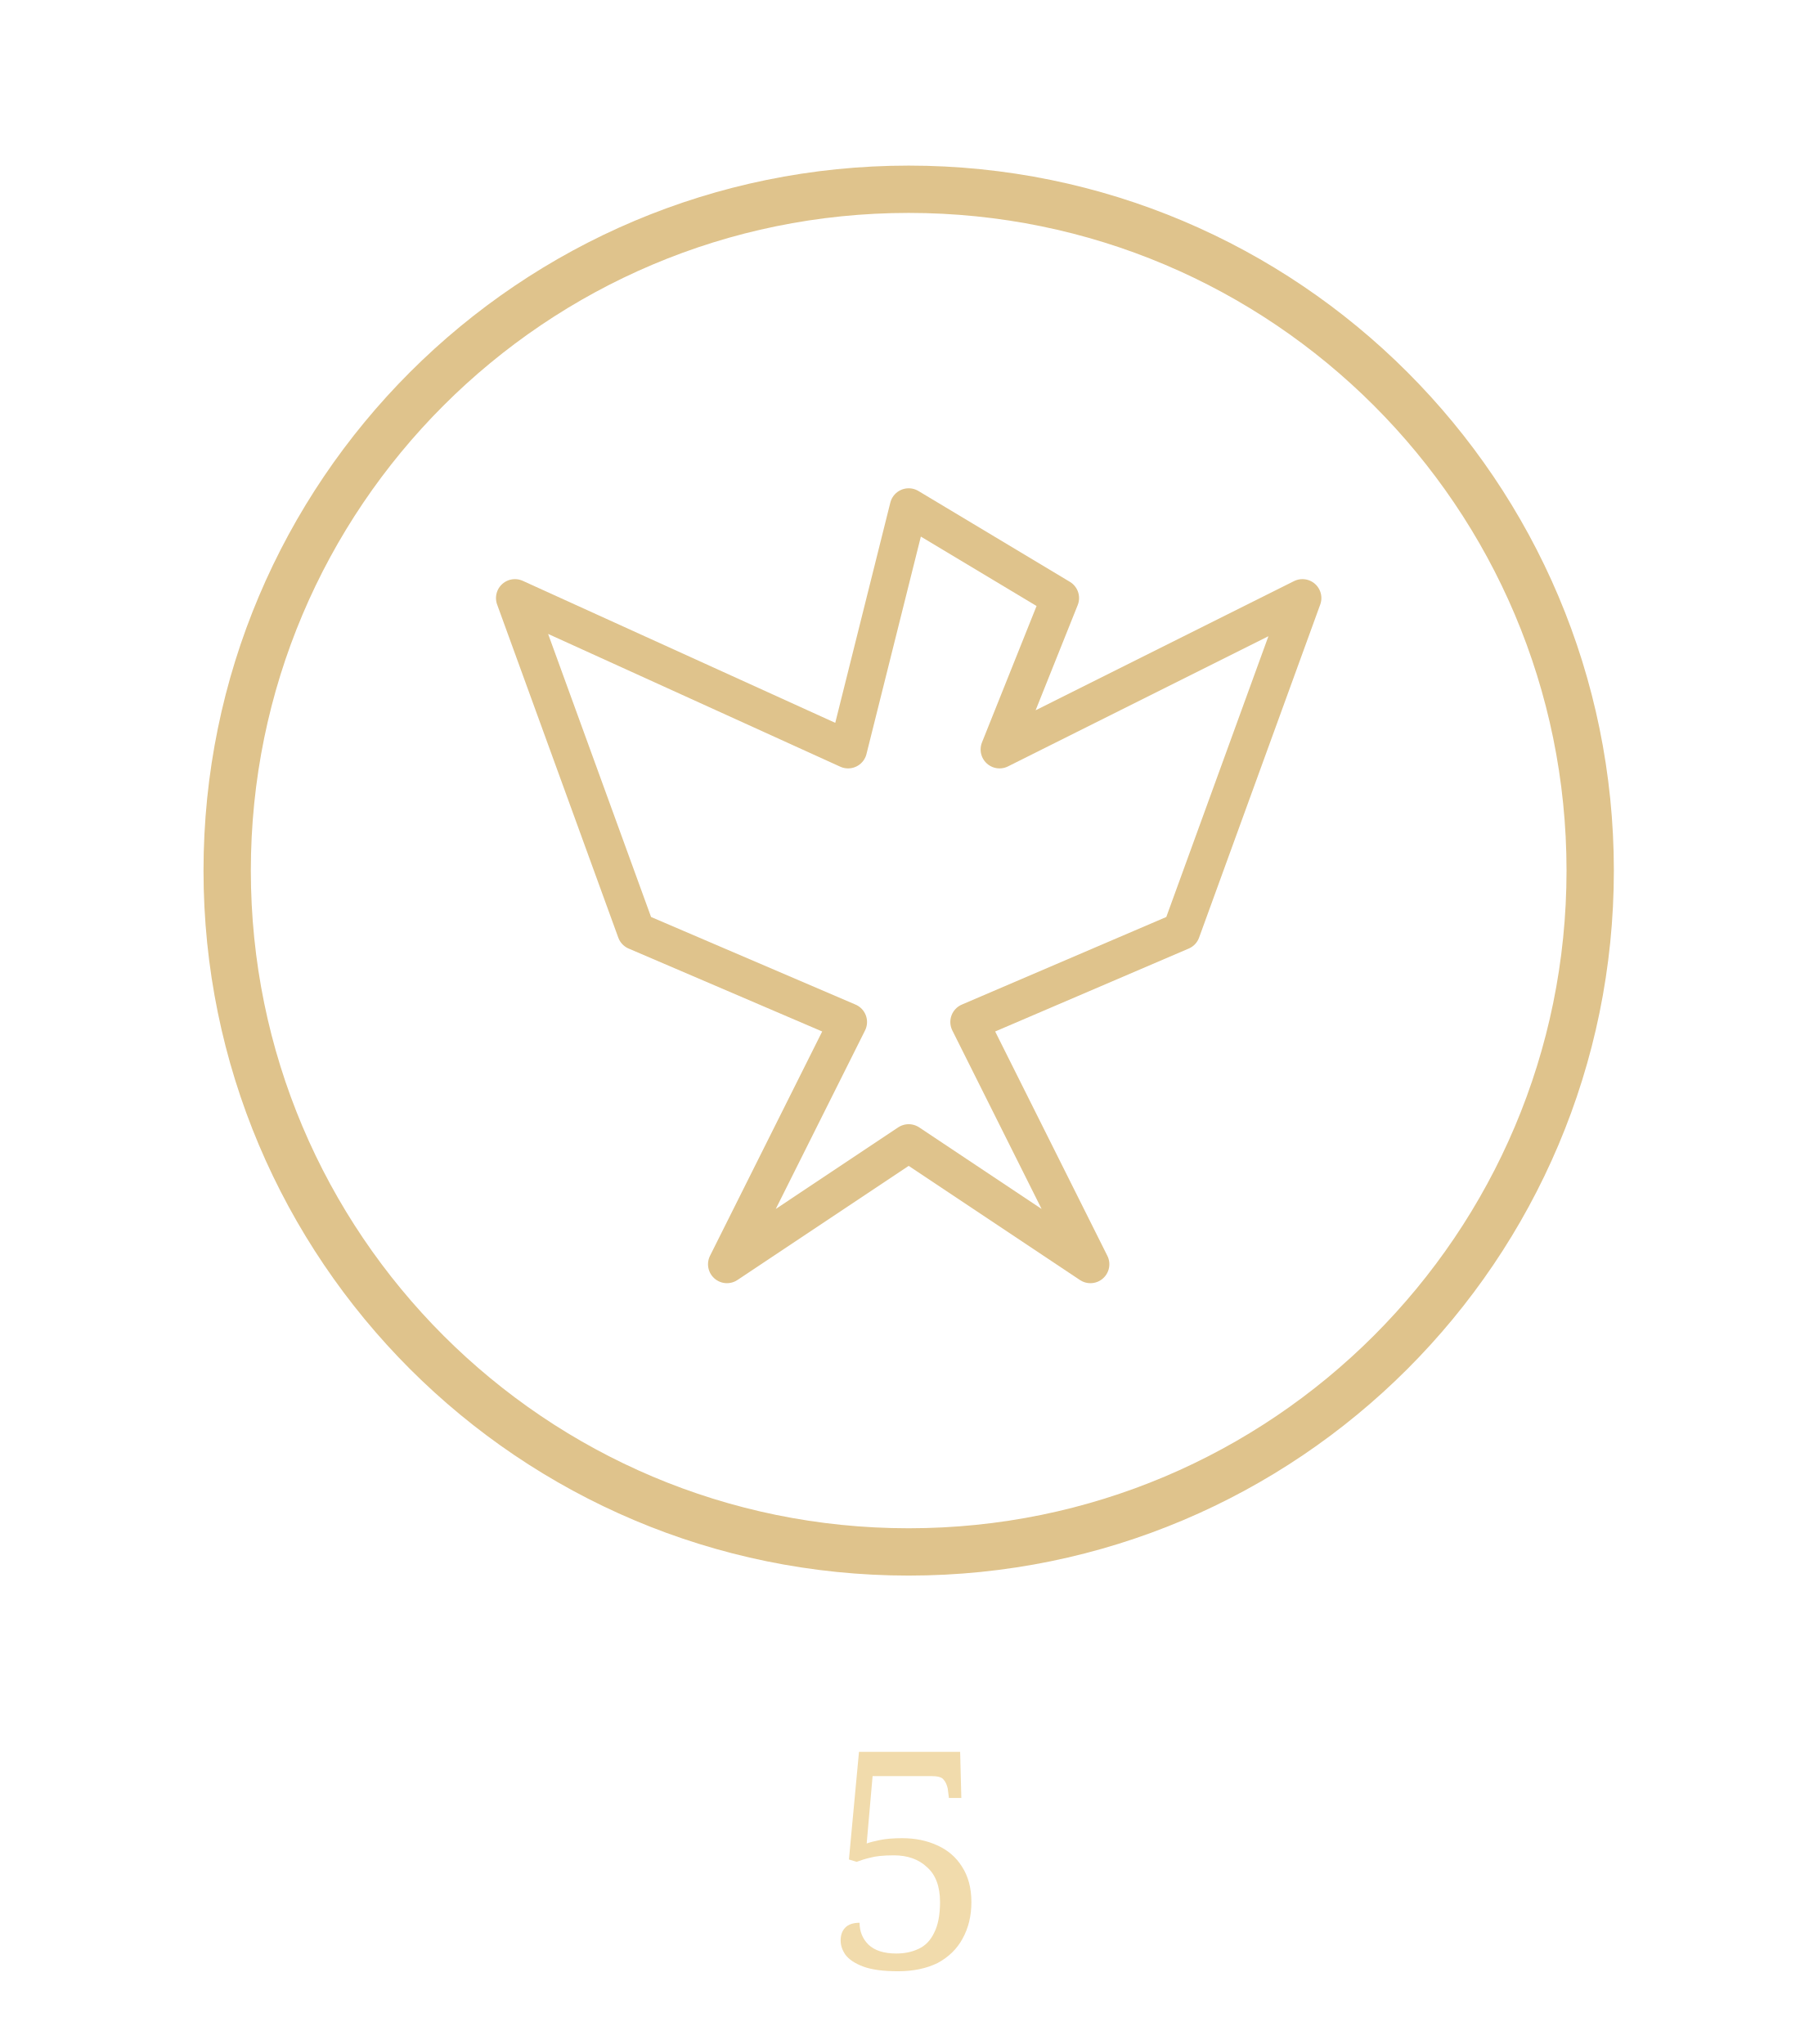
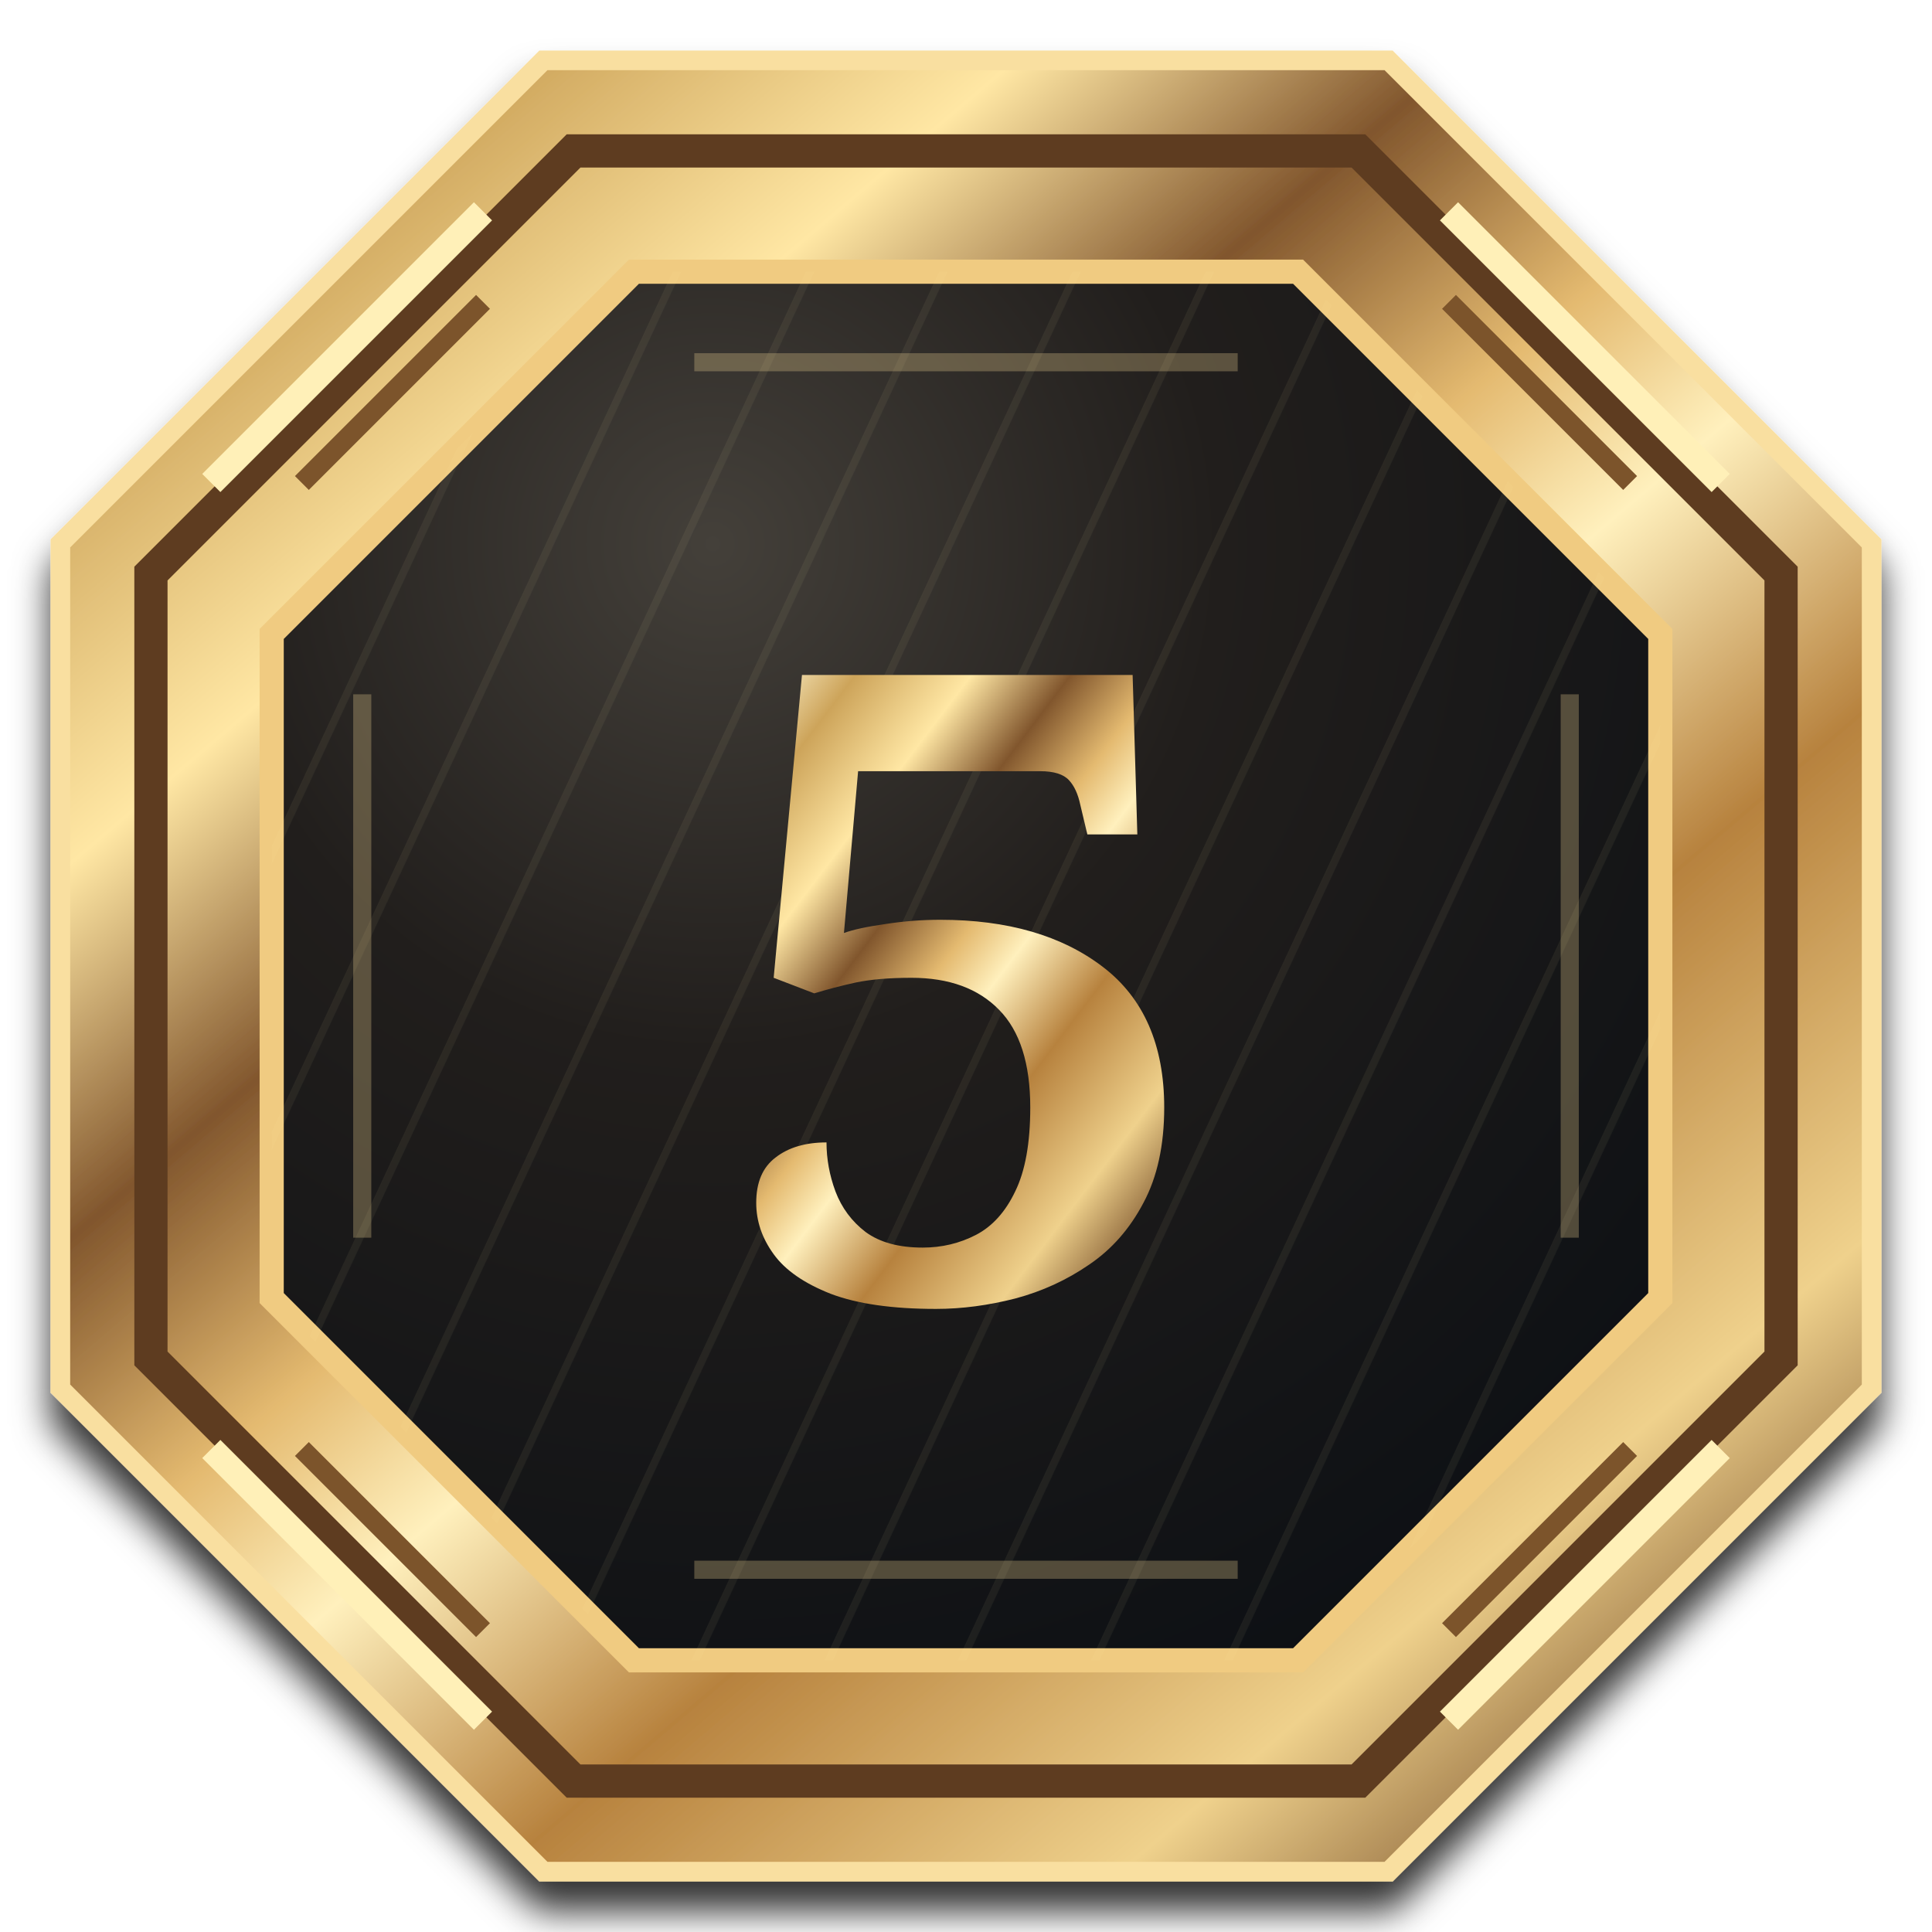
- <svg xmlns="http://www.w3.org/2000/svg" viewBox="0 0 48 54" fill="none" stroke="#dfc38c" stroke-width="1.25" stroke-linecap="round" stroke-linejoin="round">
-   <g transform="translate(4 3)">
-     <circle cx="20" cy="20" r="18" />
-     <g transform="translate(4 4) scale(.8)">
-       <path d="M18 16l2-8 5 3-2 5 10-5-4 11-7 3 4 8-6-4-6 4 4-8-7-3-4-11z" />
-     </g>
-   </g>
-   <text x="24" y="52" text-anchor="middle" fill="#f1dbac" stroke="none" font-size="8" font-family="Georgia,serif">5</text>
+ <svg xmlns="http://www.w3.org/2000/svg" viewBox="0 0 64 64" data-luxury-seal="true">
+   <defs>
+     <linearGradient id="gold" x1="0" y1="0" x2=".85" y2="1">
+       <stop stop-color="#fff6d3" />
+       <stop offset=".12" stop-color="#cda45a" />
+       <stop offset=".26" stop-color="#ffe7a4" />
+       <stop offset=".38" stop-color="#81562d" />
+       <stop offset=".49" stop-color="#e4ba70" />
+       <stop offset=".57" stop-color="#fff0bd" />
+       <stop offset=".7" stop-color="#b7823e" />
+       <stop offset=".87" stop-color="#efd18c" />
+       <stop offset="1" stop-color="#78502a" />
+     </linearGradient>
+     <radialGradient id="enamel" cx=".32" cy=".2" r=".9">
+       <stop stop-color="#44403a" />
+       <stop offset=".4" stop-color="#211e1c" />
+       <stop offset="1" stop-color="#0d1014" />
+     </radialGradient>
+     <pattern id="brushed" width="4" height="4" patternUnits="userSpaceOnUse" patternTransform="rotate(25)">
+       <path d="M0 0v4" stroke="#fff0b5" stroke-opacity=".06" stroke-width=".5" />
+     </pattern>
+     <filter id="raised">
+       <feDropShadow dx="0" dy="1" stdDeviation=".6" flood-color="#000" flood-opacity=".8" />
+     </filter>
+   </defs>
+   <path d="M18 2h28l16 16v28L46 62H18L2 46V18z" fill="url(#gold)" stroke="#f9dfa0" stroke-width=".65" filter="url(#raised)" />
+   <path d="M19 5h26l14 14v26L45 59H19L5 45V19z" fill="none" stroke="#5e3c20" stroke-width="1.1" />
+   <path d="M21 9h22l12 12v22L43 55H21L9 43V21z" fill="url(#enamel)" stroke="#f0cb81" stroke-width=".8" />
+   <path d="M21 9h22l12 12v22L43 55H21L9 43V21z" fill="url(#brushed)" />
+   <path d="M23 12h18M12 23v18M23 52h18M52 23v18" fill="none" stroke="#ebce92" stroke-opacity=".3" stroke-width=".6" />
+   <path d="M16 7l-9 9m41-9 9 9M7 48l9 9m32 0 9-9" stroke="#fff0b8" stroke-width=".85" />
+   <path d="M16 10l-6 6m38-6 6 6M10 48l6 6m32 0 6-6" stroke="#7c542b" stroke-width=".65" />
+   <text x="32" y="33" text-anchor="middle" dominant-baseline="middle" fill="url(#gold)" font-size="29" font-weight="600" font-family="Georgia,serif">5</text>
</svg>
